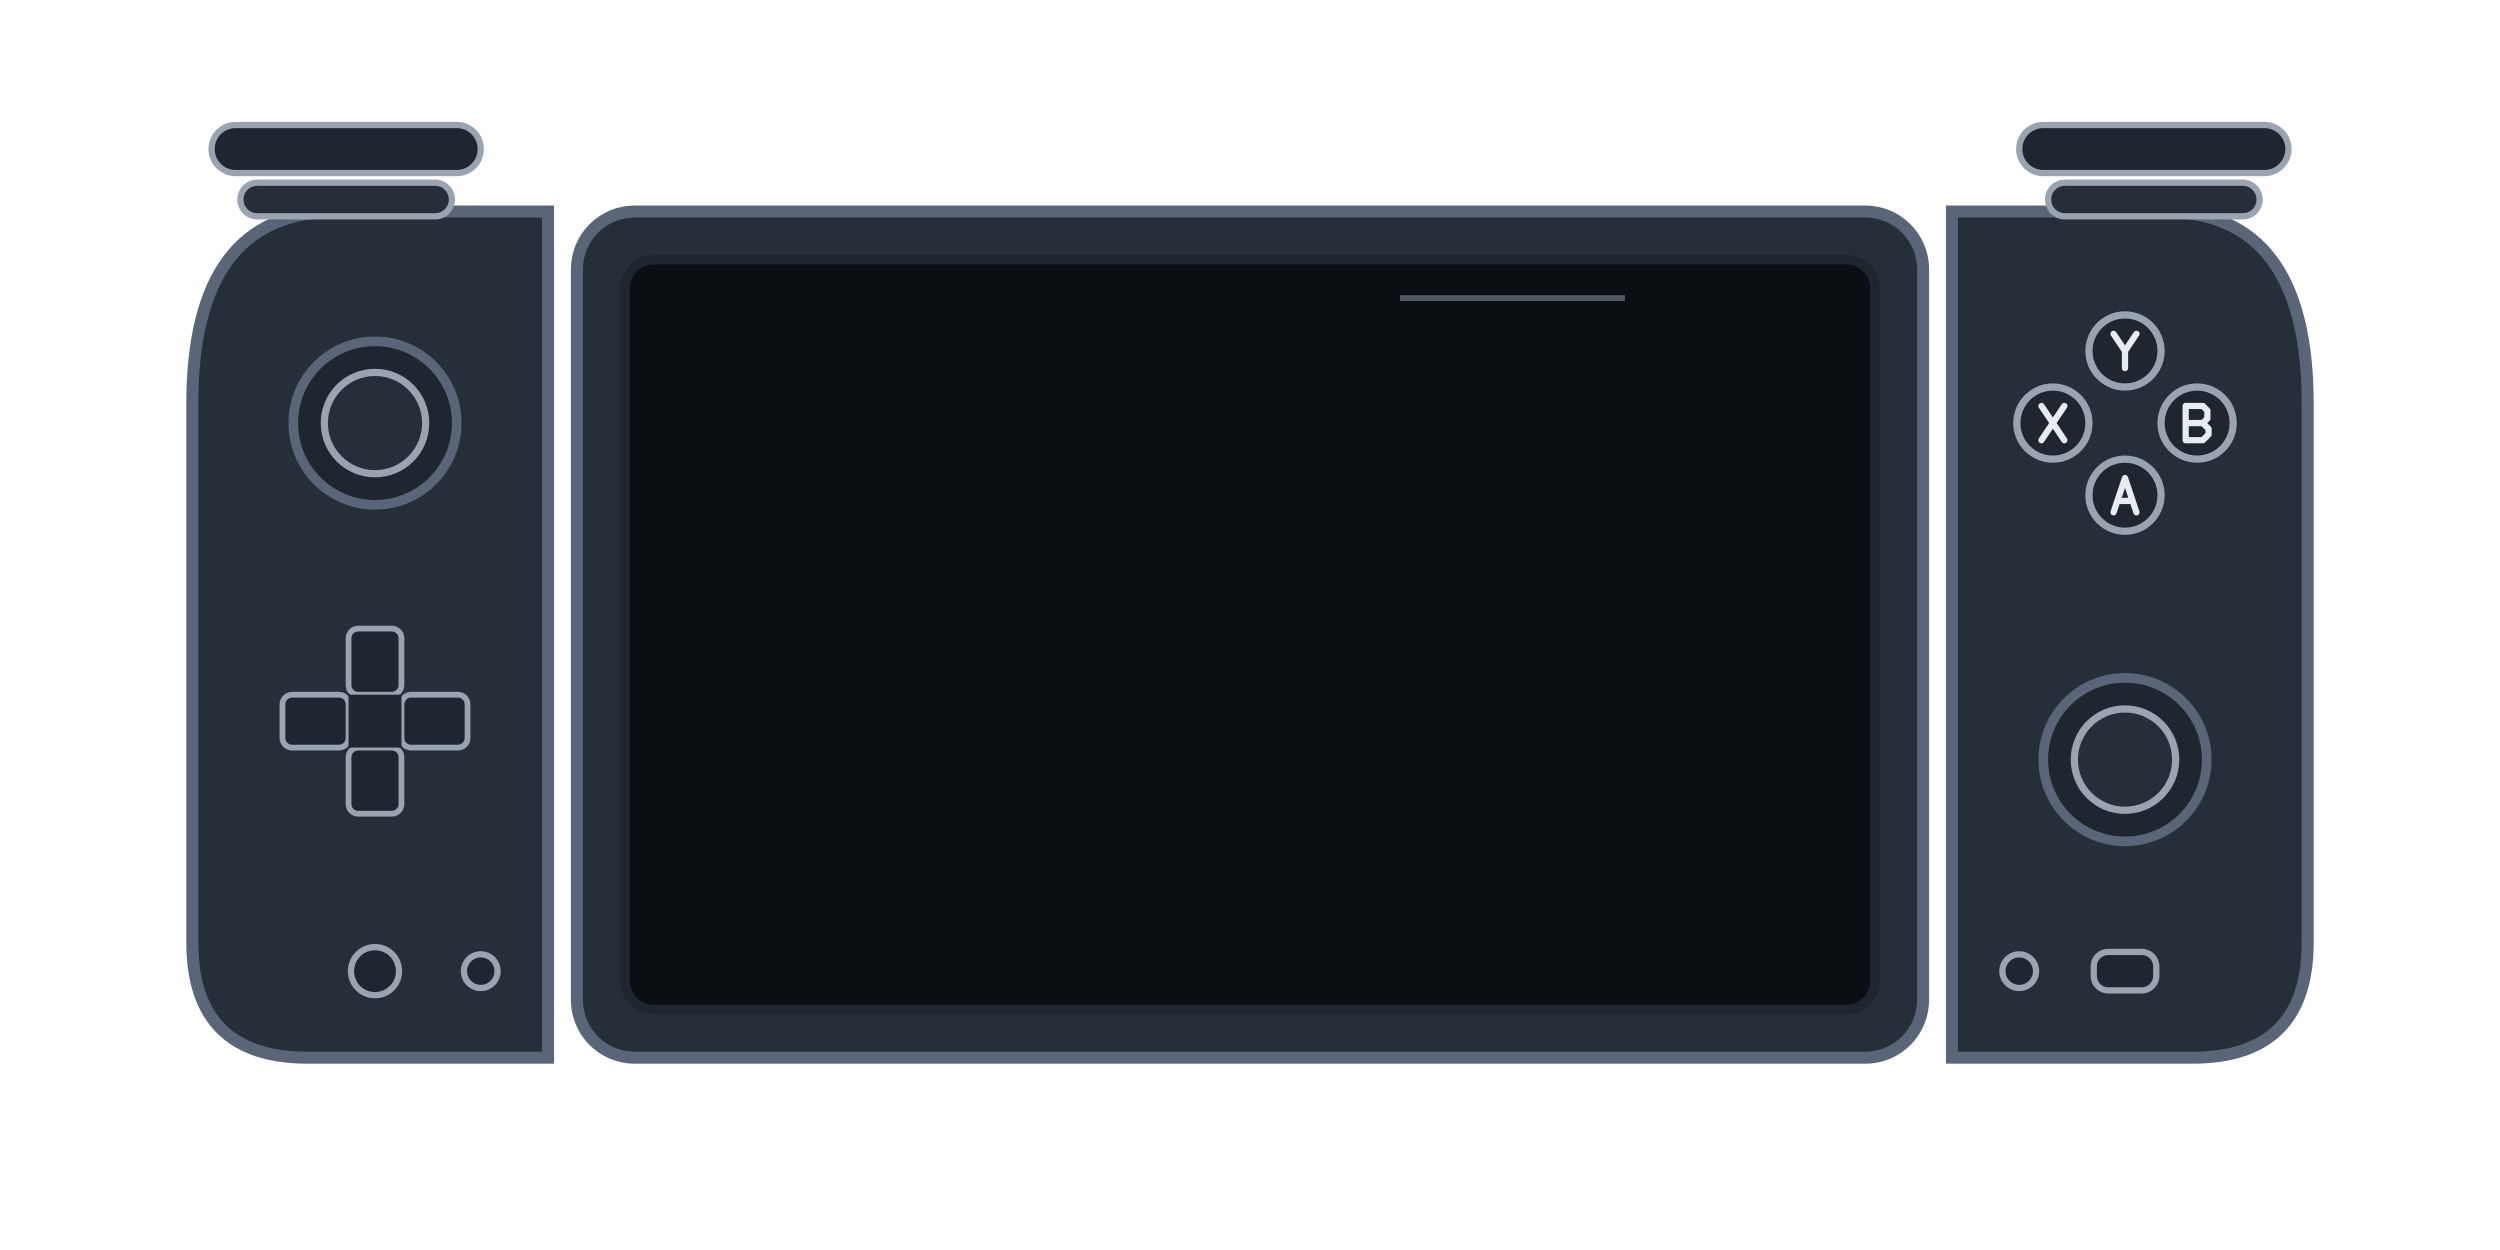
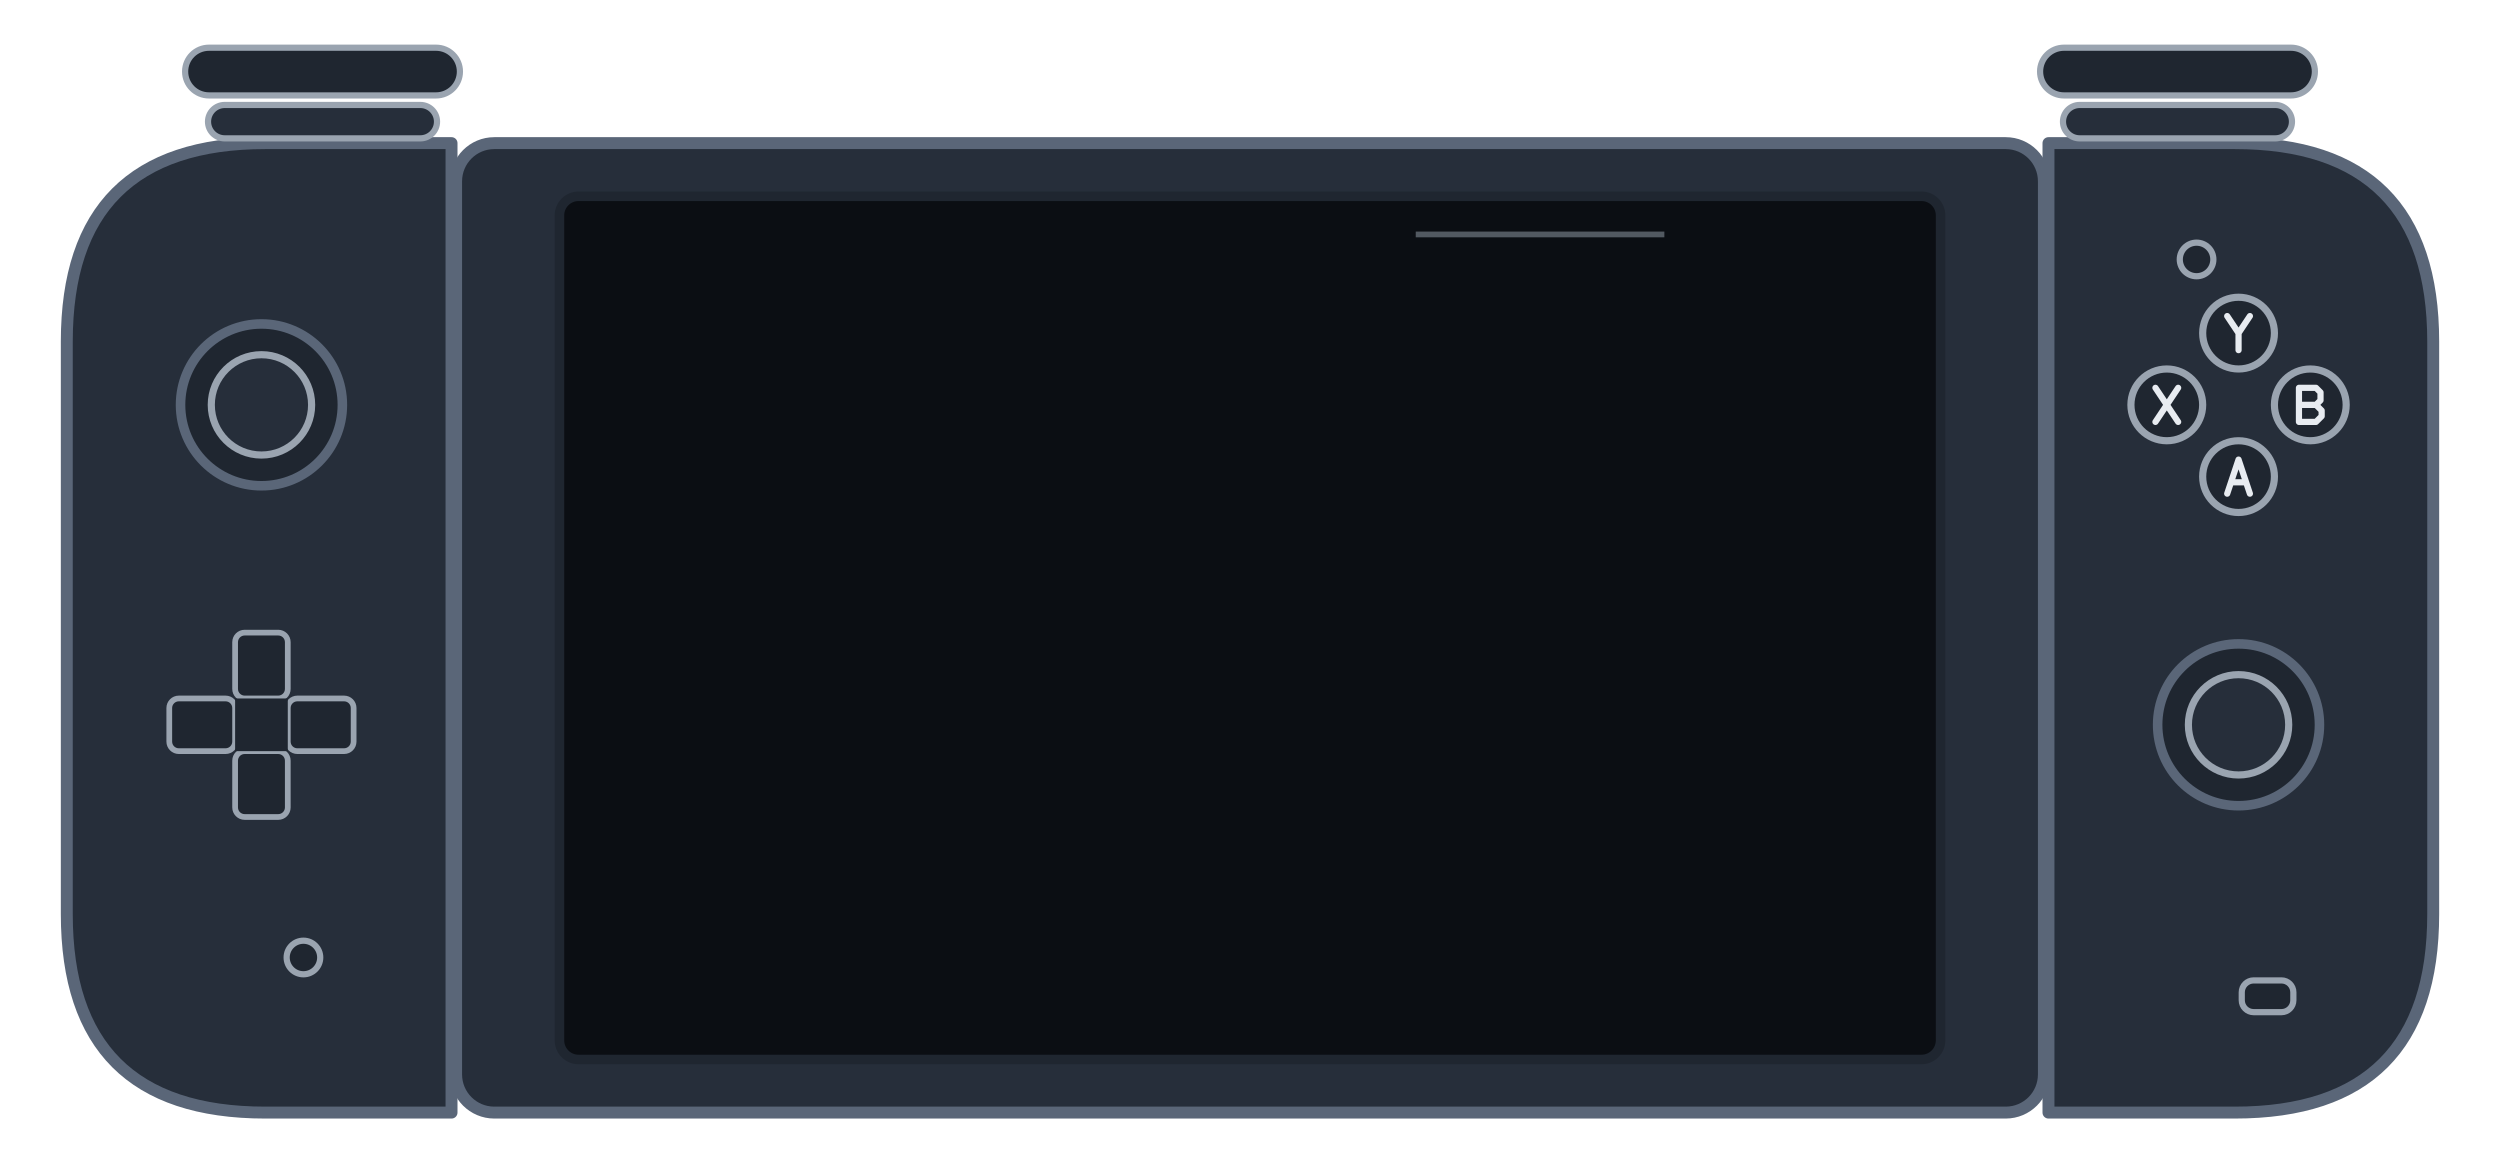
- <svg xmlns="http://www.w3.org/2000/svg" width="520" height="260" viewBox="0 0 520 260">
-   <rect id="part-body" x="120" y="44" width="280" height="176" rx="12" fill="#262E3A" stroke="#5A6678" stroke-width="2.5" />
-   <rect id="part-screen" x="130" y="54" width="260" height="156" rx="6" fill="#0B0E13" stroke="#1F2630" stroke-width="2" />
-   <path d="M291.2 62 L338 62" stroke="#9AA4B0" stroke-width="1.2" opacity="0.5" />
-   <path id="part-controller-left" d="M114 44 H70 Q40 44 40 84 V196 Q40 220 64 220 H114 Z" fill="#262E3A" stroke="#5A6678" stroke-width="2.5" />
-   <path id="part-controller-right" d="M406 44 H450 Q480 44 480 84 V196 Q480 220 456 220 H406 Z" fill="#262E3A" stroke="#5A6678" stroke-width="2.5" />
-   <rect id="btn-LeftTrigger" x="44" y="26" width="56" height="10" rx="5" fill="#1F2630" stroke="#9AA4B0" stroke-width="1.3" />
-   <rect id="btn-RightTrigger" x="420" y="26" width="56" height="10" rx="5" fill="#1F2630" stroke="#9AA4B0" stroke-width="1.3" />
-   <rect id="btn-LeftBumper" x="50" y="38" width="44" height="7" rx="3.5" fill="#262E3A" stroke="#9AA4B0" stroke-width="1.3" />
-   <rect id="btn-RightBumper" x="426" y="38" width="44" height="7" rx="3.5" fill="#262E3A" stroke="#9AA4B0" stroke-width="1.3" />
+ <svg xmlns="http://www.w3.org/2000/svg" width="524" height="246" viewBox="0 0 524 246">
+   <path id="part-controller-left" d="M94.64 30 H55.6 Q14 30 14 71.6 L14 191.6 Q14 233.2 55.6 233.2 H94.64 Z" fill="#262E3A" stroke="#5A6678" stroke-width="2.5" stroke-linejoin="round" />
+   <path id="part-controller-right" d="M429.36 30 H468.4 Q510 30 510 71.6 L510 191.6 Q510 233.2 468.4 233.2 H429.36 Z" fill="#262E3A" stroke="#5A6678" stroke-width="2.5" stroke-linejoin="round" />
+   <rect id="part-body" x="95.6" y="30" width="332.8" height="203.2" rx="8" fill="#262E3A" stroke="#5A6678" stroke-width="2.5" />
+   <rect id="btn-LeftTrigger" x="38.8" y="10" width="57.6" height="10" rx="5" fill="#1F2630" stroke="#9AA4B0" stroke-width="1.3" />
+   <rect id="btn-RightTrigger" x="427.6" y="10" width="57.6" height="10" rx="5" fill="#1F2630" stroke="#9AA4B0" stroke-width="1.3" />
+   <rect id="btn-LeftBumper" x="43.6" y="22" width="48" height="7" rx="3.5" fill="#262E3A" stroke="#9AA4B0" stroke-width="1.3" />
+   <rect id="btn-RightBumper" x="432.4" y="22" width="48" height="7" rx="3.5" fill="#262E3A" stroke="#9AA4B0" stroke-width="1.3" />
+   <rect id="part-screen" x="117.26" y="41.14" width="289.486" height="180.929" rx="4" fill="#0B0E13" stroke="#1F2630" stroke-width="2" />
+   <path d="M296.741 49.14 L348.849 49.14" stroke="#9AA4B0" stroke-width="1.2" opacity="0.5" />
  <g id="axis-LeftStick">
-     <circle cx="78" cy="88" r="17" fill="#1F2630" stroke="#5A6678" stroke-width="2" />
-     <circle id="btn-LeftStick" cx="78" cy="88" r="10.54" fill="#262E3A" stroke="#9AA4B0" stroke-width="1.5" />
+     <circle cx="54.8" cy="84.86" r="16.96" fill="#1F2630" stroke="#5A6678" stroke-width="2" />
+     <circle id="btn-LeftStick" cx="54.8" cy="84.86" r="10.515" fill="#262E3A" stroke="#9AA4B0" stroke-width="1.5" />
  </g>
  <g id="btn-DPad">
-     <rect id="btn-DPadUp" x="72.5" y="130.75" width="11" height="13.75" rx="2" fill="#1F2630" stroke="#9AA4B0" stroke-width="1.2" />
-     <rect id="btn-DPadDown" x="72.5" y="155.5" width="11" height="13.75" rx="2" fill="#1F2630" stroke="#9AA4B0" stroke-width="1.2" />
-     <rect id="btn-DPadLeft" x="58.75" y="144.5" width="13.75" height="11" rx="2" fill="#1F2630" stroke="#9AA4B0" stroke-width="1.2" />
-     <rect id="btn-DPadRight" x="83.5" y="144.5" width="13.75" height="11" rx="2" fill="#1F2630" stroke="#9AA4B0" stroke-width="1.2" />
-     <rect x="72.5" y="144.5" width="11" height="11" fill="#1F2630" />
+     <rect id="btn-DPadUp" x="49.28" y="132.6" width="11.04" height="13.8" rx="2" fill="#1F2630" stroke="#9AA4B0" stroke-width="1.2" />
+     <rect id="btn-DPadDown" x="49.28" y="157.44" width="11.04" height="13.8" rx="2" fill="#1F2630" stroke="#9AA4B0" stroke-width="1.2" />
+     <rect id="btn-DPadLeft" x="35.48" y="146.4" width="13.8" height="11.04" rx="2" fill="#1F2630" stroke="#9AA4B0" stroke-width="1.2" />
+     <rect id="btn-DPadRight" x="60.32" y="146.4" width="13.8" height="11.04" rx="2" fill="#1F2630" stroke="#9AA4B0" stroke-width="1.2" />
+     <rect x="49.28" y="146.4" width="11.04" height="11.04" fill="#1F2630" />
  </g>
  <g id="btn-North">
-     <circle cx="442" cy="73" r="7.5" fill="#1F2630" stroke="#9AA4B0" stroke-width="1.5" />
-     <path d="M439.62 69.44 L442.00 73.00 L444.38 69.44 M442.00 73.00 L442.00 76.56" fill="none" stroke="#E8ECF1" stroke-width="1.30" stroke-linecap="round" stroke-linejoin="round" />
+     <circle cx="469.2" cy="69.82" r="7.52" fill="#1F2630" stroke="#9AA4B0" stroke-width="1.5" />
+     <path d="M466.82 66.25 L469.20 69.82 L471.58 66.25 M469.20 69.82 L469.20 73.39" fill="none" stroke="#E8ECF1" stroke-width="1.30" stroke-linecap="round" stroke-linejoin="round" />
  </g>
  <g id="btn-East">
-     <circle cx="457" cy="88" r="7.5" fill="#1F2630" stroke="#9AA4B0" stroke-width="1.5" />
-     <path d="M454.62 84.44 L454.62 91.56 L458.19 91.56 L459.38 90.38 L459.38 89.19 L458.19 88.00 L454.62 88.00 M454.62 84.44 L458.19 84.44 L459.14 85.39 L459.14 87.05 L458.19 88.00" fill="none" stroke="#E8ECF1" stroke-width="1.30" stroke-linecap="round" stroke-linejoin="round" />
+     <circle cx="484.24" cy="84.86" r="7.52" fill="#1F2630" stroke="#9AA4B0" stroke-width="1.5" />
+     <path d="M481.86 81.29 L481.86 88.43 L485.43 88.43 L486.62 87.24 L486.62 86.05 L485.43 84.86 L481.86 84.86 M481.86 81.29 L485.43 81.29 L486.38 82.24 L486.38 83.91 L485.43 84.86" fill="none" stroke="#E8ECF1" stroke-width="1.30" stroke-linecap="round" stroke-linejoin="round" />
  </g>
  <g id="btn-South">
-     <circle cx="442" cy="103" r="7.5" fill="#1F2630" stroke="#9AA4B0" stroke-width="1.5" />
-     <path d="M439.62 106.56 L442.00 99.44 L444.38 106.56 M440.46 104.19 L443.54 104.19" fill="none" stroke="#E8ECF1" stroke-width="1.30" stroke-linecap="round" stroke-linejoin="round" />
+     <circle cx="469.2" cy="99.9" r="7.52" fill="#1F2630" stroke="#9AA4B0" stroke-width="1.5" />
+     <path d="M466.82 103.47 L469.20 96.33 L471.58 103.47 M467.65 101.09 L470.75 101.09" fill="none" stroke="#E8ECF1" stroke-width="1.30" stroke-linecap="round" stroke-linejoin="round" />
  </g>
  <g id="btn-West">
-     <circle cx="427" cy="88" r="7.5" fill="#1F2630" stroke="#9AA4B0" stroke-width="1.5" />
-     <path d="M424.62 84.44 L429.38 91.56 M429.38 84.44 L424.62 91.56" fill="none" stroke="#E8ECF1" stroke-width="1.30" stroke-linecap="round" stroke-linejoin="round" />
+     <circle cx="454.16" cy="84.86" r="7.52" fill="#1F2630" stroke="#9AA4B0" stroke-width="1.5" />
+     <path d="M451.78 81.29 L456.54 88.43 M456.54 81.29 L451.78 88.43" fill="none" stroke="#E8ECF1" stroke-width="1.30" stroke-linecap="round" stroke-linejoin="round" />
  </g>
  <g id="axis-RightStick">
-     <circle cx="442" cy="158" r="17" fill="#1F2630" stroke="#5A6678" stroke-width="2" />
-     <circle id="btn-RightStick" cx="442" cy="158" r="10.54" fill="#262E3A" stroke="#9AA4B0" stroke-width="1.5" />
-   </g>
-   <g id="btn-Guide">
-     <circle cx="78" cy="202" r="5" fill="#1F2630" stroke="#9AA4B0" stroke-width="1.3" />
+     <circle cx="469.2" cy="151.92" r="16.96" fill="#1F2630" stroke="#5A6678" stroke-width="2" />
+     <circle id="btn-RightStick" cx="469.2" cy="151.92" r="10.515" fill="#262E3A" stroke="#9AA4B0" stroke-width="1.5" />
  </g>
  <g id="btn-QuickAccess">
-     <rect x="435.5" y="198" width="13" height="8" rx="3" fill="#1F2630" stroke="#9AA4B0" stroke-width="1.3" />
+     <rect x="469.872" y="205.492" width="10.816" height="6.656" rx="2.496" fill="#1F2630" stroke="#9AA4B0" stroke-width="1.3" />
  </g>
  <g id="btn-Select">
-     <circle cx="100" cy="202" r="3.5" fill="#1F2630" stroke="#9AA4B0" stroke-width="1.3" />
+     <circle cx="63.6" cy="200.69" r="3.52" fill="#1F2630" stroke="#9AA4B0" stroke-width="1.3" />
  </g>
  <g id="btn-Start">
-     <circle cx="420" cy="202" r="3.5" fill="#1F2630" stroke="#9AA4B0" stroke-width="1.3" />
+     <circle cx="460.4" cy="54.38" r="3.52" fill="#1F2630" stroke="#9AA4B0" stroke-width="1.3" />
  </g>
</svg>
